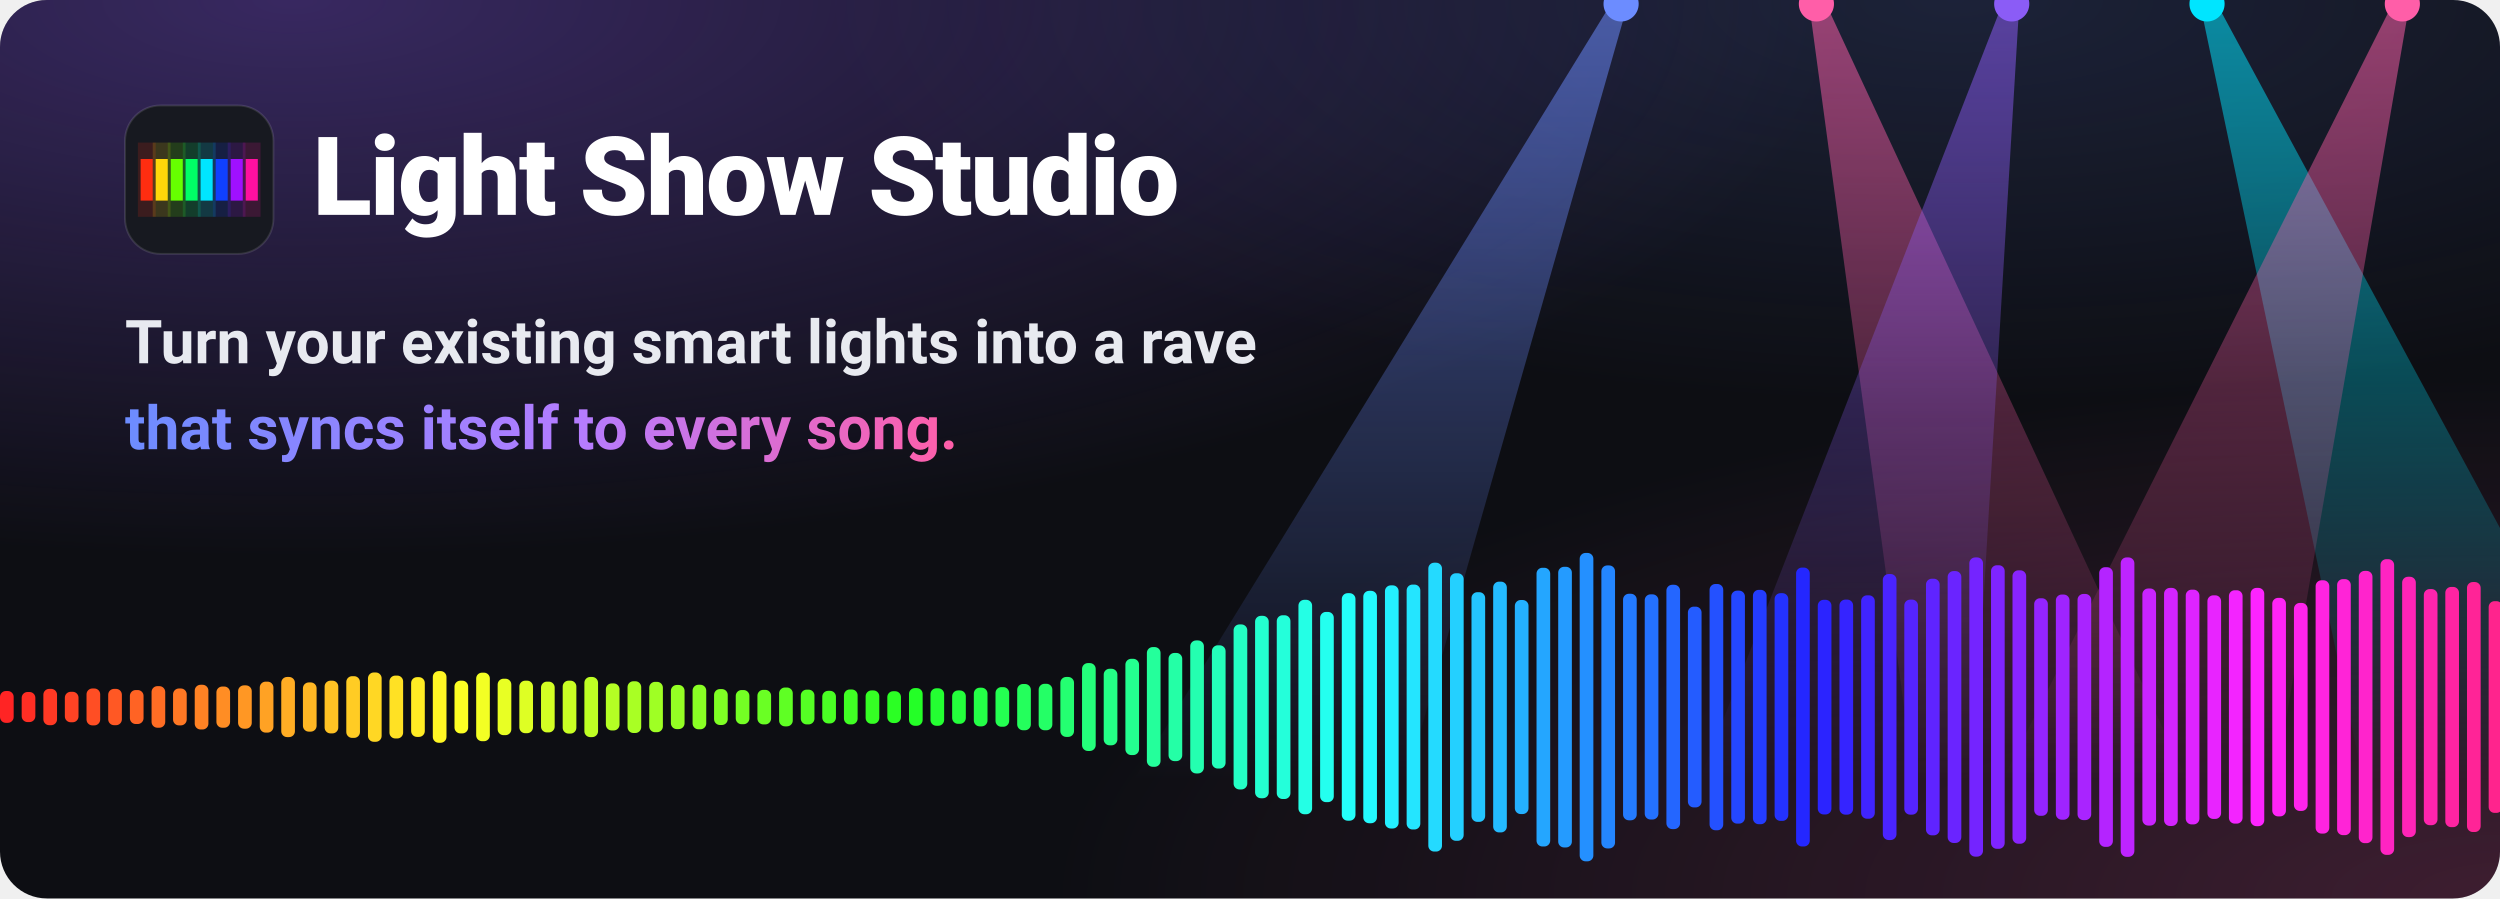
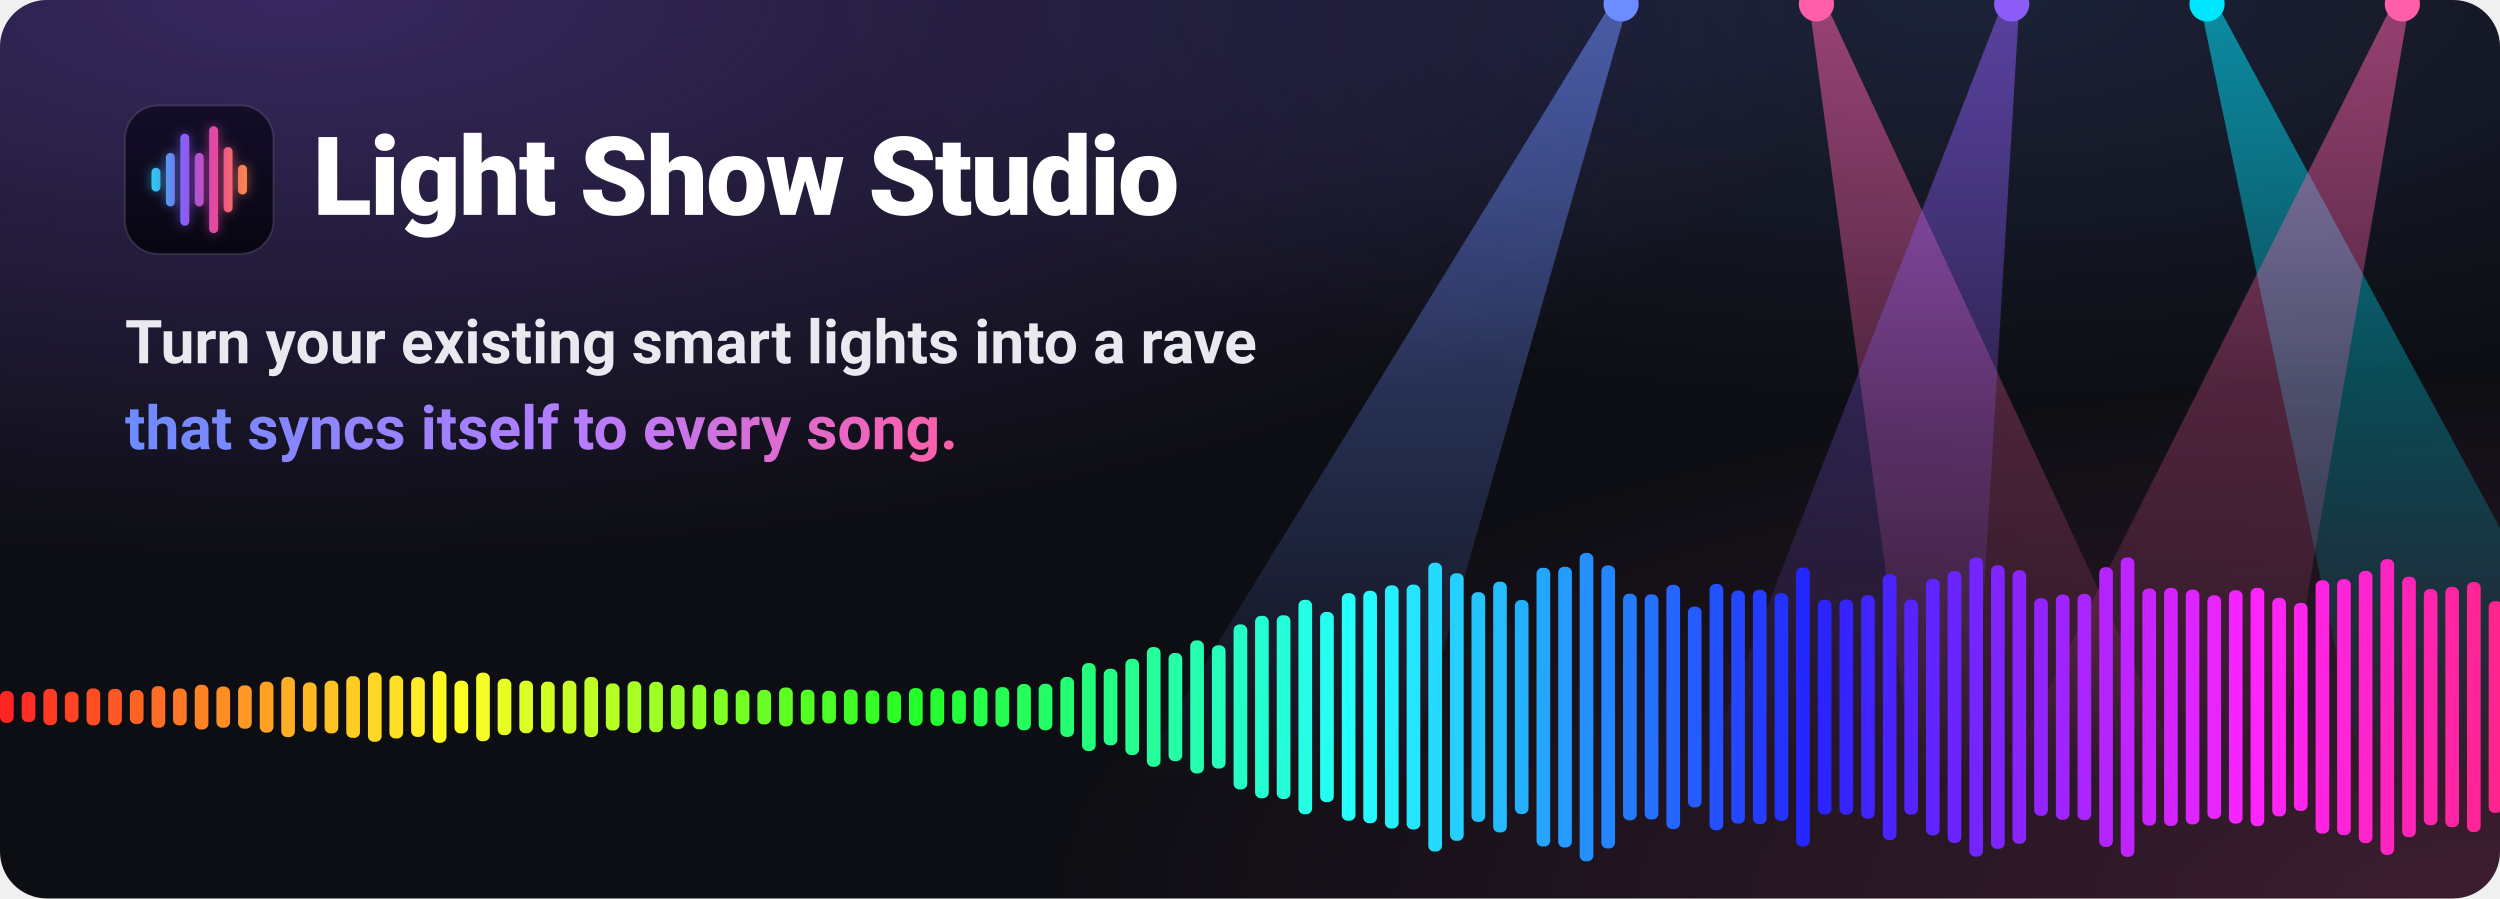
<svg xmlns="http://www.w3.org/2000/svg" viewBox="0 0 1280 460" width="1280" height="460" role="img" aria-label="Light Show Studio: turn your existing smart lights into a rave that syncs itself to every song">
  <style>@keyframes b{0%,100%{opacity:1}50%{opacity:.5}}.b{animation:b .94s ease-in-out infinite}@keyframes beam{0%,100%{opacity:.95;transform:rotate(-2.5deg)}50%{opacity:.4;transform:rotate(2.5deg)}}.beam{animation:beam 3.76s ease-in-out infinite}@media (prefers-reduced-motion:reduce){*{animation:none!important}}</style>
  <defs>
    <radialGradient id="glow0" cx="12%" cy="0%" r="62%">
      <stop offset="0" stop-color="#8b5cf6" stop-opacity="0.34" />
      <stop offset="1" stop-color="#8b5cf6" stop-opacity="0" />
    </radialGradient>
    <radialGradient id="glow1" cx="100%" cy="100%" r="58%">
      <stop offset="0" stop-color="#ff5ea8" stop-opacity="0.2" />
      <stop offset="1" stop-color="#ff5ea8" stop-opacity="0" />
    </radialGradient>
    <radialGradient id="glow2" cx="78%" cy="0%" r="45%">
      <stop offset="0" stop-color="#6c8cff" stop-opacity="0.16" />
      <stop offset="1" stop-color="#6c8cff" stop-opacity="0" />
    </radialGradient>
    <linearGradient id="beam0" x1="0" y1="0" x2="0" y2="1">
      <stop offset="0" stop-color="#6c8cff" stop-opacity=".55" />
      <stop offset="1" stop-color="#6c8cff" stop-opacity="0" />
    </linearGradient>
    <linearGradient id="beam1" x1="0" y1="0" x2="0" y2="1">
      <stop offset="0" stop-color="#ff5ea8" stop-opacity=".55" />
      <stop offset="1" stop-color="#ff5ea8" stop-opacity="0" />
    </linearGradient>
    <linearGradient id="beam2" x1="0" y1="0" x2="0" y2="1">
      <stop offset="0" stop-color="#8b5cf6" stop-opacity=".55" />
      <stop offset="1" stop-color="#8b5cf6" stop-opacity="0" />
    </linearGradient>
    <linearGradient id="beam3" x1="0" y1="0" x2="0" y2="1">
      <stop offset="0" stop-color="#00e5ff" stop-opacity=".55" />
      <stop offset="1" stop-color="#00e5ff" stop-opacity="0" />
    </linearGradient>
    <linearGradient id="beam4" x1="0" y1="0" x2="0" y2="1">
      <stop offset="0" stop-color="#ff5ea8" stop-opacity=".55" />
      <stop offset="1" stop-color="#ff5ea8" stop-opacity="0" />
    </linearGradient>
    <linearGradient id="tag" x1="0" y1="0" x2="1" y2="0">
      <stop offset="0" stop-color="#6c8cff" />
      <stop offset=".55" stop-color="#b57cff" />
      <stop offset="1" stop-color="#ff5ea8" />
    </linearGradient>
    <clipPath id="frame">
      <rect width="1280" height="460" rx="24" />
    </clipPath>
  </defs>
  <g clip-path="url(#frame)" font-family="-apple-system,BlinkMacSystemFont,'Segoe UI',Roboto,Helvetica,Arial,sans-serif">
    <rect width="1280" height="460" fill="#0d0e13" />
    <rect width="1280" height="460" fill="url(#glow0)" />
    <rect width="1280" height="460" fill="url(#glow1)" />
    <rect width="1280" height="460" fill="url(#glow2)" />
    <polygon class="beam" style="animation-delay:0.00s;transform-origin:830px 0px" points="826,0 834,0 720,400 580,400" fill="url(#beam0)" />
    <circle cx="830" cy="2" r="9" fill="#6c8cff" />
    <polygon class="beam" style="animation-delay:-0.47s;transform-origin:930px 0px" points="926,0 934,0 1120,400 980,400" fill="url(#beam1)" />
    <circle cx="930" cy="2" r="9" fill="#ff5ea8" />
    <polygon class="beam" style="animation-delay:-0.94s;transform-origin:1030px 0px" points="1026,0 1034,0 1010,400 870,400" fill="url(#beam2)" />
    <circle cx="1030" cy="2" r="9" fill="#8b5cf6" />
    <polygon class="beam" style="animation-delay:-1.41s;transform-origin:1130px 0px" points="1126,0 1134,0 1350,400 1210,400" fill="url(#beam3)" />
    <circle cx="1130" cy="2" r="9" fill="#00e5ff" />
    <polygon class="beam" style="animation-delay:-1.88s;transform-origin:1230px 0px" points="1226,0 1234,0 1165,400 1025,400" fill="url(#beam4)" />
    <circle cx="1230" cy="2" r="9" fill="#ff5ea8" />
    <rect class="b" style="animation-delay:-0.000s" x="0.0" y="353.8" width="7.0" height="16.3" rx="3" fill="#ff2424" />
    <rect class="b" style="animation-delay:-0.922s" x="11.1" y="354.3" width="7.0" height="15.4" rx="3" fill="#ff2e24" />
    <rect class="b" style="animation-delay:-0.904s" x="22.2" y="352.7" width="7.0" height="18.6" rx="3" fill="#ff3924" />
    <rect class="b" style="animation-delay:-0.886s" x="33.2" y="354.2" width="7.0" height="15.6" rx="3" fill="#ff4324" />
    <rect class="b" style="animation-delay:-0.868s" x="44.3" y="352.5" width="7.0" height="18.9" rx="3" fill="#ff4e24" />
    <rect class="b" style="animation-delay:-0.850s" x="55.4" y="352.7" width="7.0" height="18.6" rx="3" fill="#ff5824" />
    <rect class="b" style="animation-delay:-0.832s" x="66.5" y="353.3" width="7.0" height="17.4" rx="3" fill="#ff6324" />
    <rect class="b" style="animation-delay:-0.814s" x="77.6" y="351.3" width="7.0" height="21.3" rx="3" fill="#ff6d24" />
    <rect class="b" style="animation-delay:-0.796s" x="88.6" y="352.5" width="7.0" height="18.9" rx="3" fill="#ff7824" />
    <rect class="b" style="animation-delay:-0.778s" x="99.7" y="350.6" width="7.0" height="22.9" rx="3" fill="#ff8224" />
    <rect class="b" style="animation-delay:-0.760s" x="110.8" y="351.5" width="7.0" height="21.1" rx="3" fill="#ff8d24" />
    <rect class="b" style="animation-delay:-0.742s" x="121.9" y="350.9" width="7.0" height="22.2" rx="3" fill="#ff9724" />
    <rect class="b" style="animation-delay:-0.724s" x="133.0" y="349.0" width="7.0" height="26.1" rx="3" fill="#ffa224" />
    <rect class="b" style="animation-delay:-0.706s" x="144.0" y="346.6" width="7.0" height="30.8" rx="3" fill="#ffad24" />
    <rect class="b" style="animation-delay:-0.688s" x="155.1" y="349.4" width="7.0" height="25.2" rx="3" fill="#ffb724" />
    <rect class="b" style="animation-delay:-0.670s" x="166.2" y="348.5" width="7.0" height="27.0" rx="3" fill="#ffc224" />
    <rect class="b" style="animation-delay:-0.652s" x="177.3" y="346.2" width="7.0" height="31.6" rx="3" fill="#ffcc24" />
    <rect class="b" style="animation-delay:-0.634s" x="188.4" y="344.3" width="7.0" height="35.5" rx="3" fill="#ffd724" />
    <rect class="b" style="animation-delay:-0.616s" x="199.4" y="345.9" width="7.0" height="32.2" rx="3" fill="#ffe124" />
    <rect class="b" style="animation-delay:-0.598s" x="210.5" y="346.7" width="7.0" height="30.6" rx="3" fill="#ffec24" />
    <rect class="b" style="animation-delay:-0.580s" x="221.6" y="343.6" width="7.0" height="36.7" rx="3" fill="#fff624" />
    <rect class="b" style="animation-delay:-0.562s" x="232.7" y="348.5" width="7.0" height="27.0" rx="3" fill="#fdff24" />
    <rect class="b" style="animation-delay:-0.544s" x="243.8" y="344.4" width="7.0" height="35.1" rx="3" fill="#f3ff24" />
    <rect class="b" style="animation-delay:-0.526s" x="254.8" y="347.5" width="7.0" height="28.9" rx="3" fill="#e8ff24" />
    <rect class="b" style="animation-delay:-0.508s" x="265.9" y="348.5" width="7.0" height="26.9" rx="3" fill="#deff24" />
    <rect class="b" style="animation-delay:-0.490s" x="277.0" y="349.0" width="7.0" height="26.0" rx="3" fill="#d3ff24" />
    <rect class="b" style="animation-delay:-0.472s" x="288.1" y="348.5" width="7.0" height="27.1" rx="3" fill="#c9ff24" />
    <rect class="b" style="animation-delay:-0.454s" x="299.2" y="346.6" width="7.0" height="30.8" rx="3" fill="#beff24" />
    <rect class="b" style="animation-delay:-0.436s" x="310.2" y="349.9" width="7.0" height="24.1" rx="3" fill="#b4ff24" />
    <rect class="b" style="animation-delay:-0.418s" x="321.3" y="348.8" width="7.0" height="26.5" rx="3" fill="#a9ff24" />
    <rect class="b" style="animation-delay:-0.400s" x="332.4" y="349.1" width="7.0" height="25.8" rx="3" fill="#9fff24" />
    <rect class="b" style="animation-delay:-0.382s" x="343.5" y="350.7" width="7.0" height="22.6" rx="3" fill="#94ff24" />
    <rect class="b" style="animation-delay:-0.364s" x="354.6" y="350.6" width="7.0" height="22.8" rx="3" fill="#89ff24" />
    <rect class="b" style="animation-delay:-0.346s" x="365.6" y="352.8" width="7.0" height="18.4" rx="3" fill="#7fff24" />
    <rect class="b" style="animation-delay:-0.328s" x="376.7" y="353.3" width="7.0" height="17.5" rx="3" fill="#74ff24" />
    <rect class="b" style="animation-delay:-0.310s" x="387.8" y="353.2" width="7.0" height="17.7" rx="3" fill="#6aff24" />
    <rect class="b" style="animation-delay:-0.292s" x="398.9" y="352.0" width="7.0" height="19.9" rx="3" fill="#5fff24" />
    <rect class="b" style="animation-delay:-0.274s" x="410.0" y="353.1" width="7.0" height="17.8" rx="3" fill="#55ff24" />
    <rect class="b" style="animation-delay:-0.256s" x="421.0" y="353.7" width="7.0" height="16.7" rx="3" fill="#4aff24" />
    <rect class="b" style="animation-delay:-0.238s" x="432.1" y="353.0" width="7.0" height="17.9" rx="3" fill="#40ff24" />
    <rect class="b" style="animation-delay:-0.220s" x="443.2" y="353.5" width="7.0" height="17.1" rx="3" fill="#35ff24" />
    <rect class="b" style="animation-delay:-0.202s" x="454.3" y="353.9" width="7.0" height="16.3" rx="3" fill="#2bff24" />
    <rect class="b" style="animation-delay:-0.184s" x="465.4" y="352.3" width="7.0" height="19.3" rx="3" fill="#24ff27" />
    <rect class="b" style="animation-delay:-0.166s" x="476.4" y="352.4" width="7.0" height="19.2" rx="3" fill="#24ff32" />
    <rect class="b" style="animation-delay:-0.148s" x="487.5" y="353.5" width="7.0" height="17.1" rx="3" fill="#24ff3c" />
    <rect class="b" style="animation-delay:-0.130s" x="498.6" y="352.1" width="7.0" height="19.8" rx="3" fill="#24ff47" />
    <rect class="b" style="animation-delay:-0.112s" x="509.7" y="351.8" width="7.0" height="20.3" rx="3" fill="#24ff51" />
    <rect class="b" style="animation-delay:-0.094s" x="520.8" y="350.2" width="7.0" height="23.7" rx="3" fill="#24ff5c" />
    <rect class="b" style="animation-delay:-0.076s" x="531.8" y="350.1" width="7.0" height="23.8" rx="3" fill="#24ff66" />
    <rect class="b" style="animation-delay:-0.058s" x="542.9" y="346.6" width="7.0" height="30.7" rx="3" fill="#24ff71" />
    <rect class="b" style="animation-delay:-0.040s" x="554.0" y="339.5" width="7.0" height="45.0" rx="3" fill="#24ff7b" />
    <rect class="b" style="animation-delay:-0.022s" x="565.1" y="342.4" width="7.0" height="39.2" rx="3" fill="#24ff86" />
    <rect class="b" style="animation-delay:-0.004s" x="576.2" y="337.3" width="7.0" height="49.3" rx="3" fill="#24ff90" />
    <rect class="b" style="animation-delay:-0.926s" x="587.2" y="331.3" width="7.0" height="61.3" rx="3" fill="#24ff9b" />
    <rect class="b" style="animation-delay:-0.908s" x="598.3" y="334.3" width="7.0" height="55.4" rx="3" fill="#24ffa6" />
    <rect class="b" style="animation-delay:-0.890s" x="609.4" y="327.9" width="7.0" height="68.1" rx="3" fill="#24ffb0" />
    <rect class="b" style="animation-delay:-0.872s" x="620.5" y="330.4" width="7.0" height="63.1" rx="3" fill="#24ffbb" />
    <rect class="b" style="animation-delay:-0.854s" x="631.6" y="319.7" width="7.0" height="84.5" rx="3" fill="#24ffc5" />
    <rect class="b" style="animation-delay:-0.836s" x="642.6" y="315.3" width="7.0" height="93.4" rx="3" fill="#24ffd0" />
    <rect class="b" style="animation-delay:-0.818s" x="653.7" y="315.0" width="7.0" height="94.1" rx="3" fill="#24ffda" />
    <rect class="b" style="animation-delay:-0.800s" x="664.8" y="307.1" width="7.0" height="109.8" rx="3" fill="#24ffe5" />
    <rect class="b" style="animation-delay:-0.782s" x="675.9" y="313.3" width="7.0" height="97.4" rx="3" fill="#24ffef" />
    <rect class="b" style="animation-delay:-0.764s" x="687.0" y="303.7" width="7.0" height="116.5" rx="3" fill="#24fffa" />
    <rect class="b" style="animation-delay:-0.746s" x="698.0" y="302.5" width="7.0" height="119.0" rx="3" fill="#24faff" />
    <rect class="b" style="animation-delay:-0.728s" x="709.1" y="299.7" width="7.0" height="124.5" rx="3" fill="#24efff" />
    <rect class="b" style="animation-delay:-0.710s" x="720.2" y="299.3" width="7.0" height="125.4" rx="3" fill="#24e5ff" />
    <rect class="b" style="animation-delay:-0.692s" x="731.3" y="288.1" width="7.0" height="147.9" rx="3" fill="#24daff" />
    <rect class="b" style="animation-delay:-0.674s" x="742.4" y="293.5" width="7.0" height="137.0" rx="3" fill="#24d0ff" />
    <rect class="b" style="animation-delay:-0.656s" x="753.4" y="303.2" width="7.0" height="117.6" rx="3" fill="#24c5ff" />
    <rect class="b" style="animation-delay:-0.638s" x="764.5" y="297.8" width="7.0" height="128.4" rx="3" fill="#24bbff" />
    <rect class="b" style="animation-delay:-0.620s" x="775.6" y="307.2" width="7.0" height="109.6" rx="3" fill="#24b0ff" />
    <rect class="b" style="animation-delay:-0.602s" x="786.7" y="290.7" width="7.0" height="142.7" rx="3" fill="#24a6ff" />
    <rect class="b" style="animation-delay:-0.584s" x="797.8" y="290.2" width="7.0" height="143.7" rx="3" fill="#249bff" />
    <rect class="b" style="animation-delay:-0.566s" x="808.8" y="283.1" width="7.0" height="157.9" rx="3" fill="#2490ff" />
    <rect class="b" style="animation-delay:-0.548s" x="819.9" y="289.5" width="7.0" height="144.9" rx="3" fill="#2486ff" />
    <rect class="b" style="animation-delay:-0.530s" x="831.0" y="304.0" width="7.0" height="116.0" rx="3" fill="#247bff" />
    <rect class="b" style="animation-delay:-0.512s" x="842.1" y="304.3" width="7.0" height="115.3" rx="3" fill="#2471ff" />
    <rect class="b" style="animation-delay:-0.494s" x="853.2" y="299.4" width="7.0" height="125.1" rx="3" fill="#2466ff" />
    <rect class="b" style="animation-delay:-0.476s" x="864.2" y="310.6" width="7.0" height="102.8" rx="3" fill="#245cff" />
    <rect class="b" style="animation-delay:-0.458s" x="875.3" y="299.0" width="7.0" height="126.1" rx="3" fill="#2451ff" />
    <rect class="b" style="animation-delay:-0.440s" x="886.4" y="302.4" width="7.0" height="119.3" rx="3" fill="#2447ff" />
    <rect class="b" style="animation-delay:-0.422s" x="897.5" y="302.0" width="7.0" height="120.0" rx="3" fill="#243cff" />
    <rect class="b" style="animation-delay:-0.404s" x="908.6" y="303.7" width="7.0" height="116.6" rx="3" fill="#2432ff" />
    <rect class="b" style="animation-delay:-0.386s" x="919.6" y="290.6" width="7.0" height="142.8" rx="3" fill="#2427ff" />
    <rect class="b" style="animation-delay:-0.368s" x="930.7" y="307.1" width="7.0" height="109.9" rx="3" fill="#2b24ff" />
    <rect class="b" style="animation-delay:-0.350s" x="941.8" y="307.0" width="7.0" height="110.1" rx="3" fill="#3524ff" />
    <rect class="b" style="animation-delay:-0.332s" x="952.9" y="304.8" width="7.0" height="114.4" rx="3" fill="#4024ff" />
    <rect class="b" style="animation-delay:-0.314s" x="964.0" y="293.9" width="7.0" height="136.2" rx="3" fill="#4a24ff" />
    <rect class="b" style="animation-delay:-0.296s" x="975.0" y="307.0" width="7.0" height="110.1" rx="3" fill="#5524ff" />
    <rect class="b" style="animation-delay:-0.278s" x="986.1" y="296.3" width="7.0" height="131.4" rx="3" fill="#5f24ff" />
    <rect class="b" style="animation-delay:-0.260s" x="997.2" y="292.4" width="7.0" height="139.2" rx="3" fill="#6a24ff" />
    <rect class="b" style="animation-delay:-0.242s" x="1008.3" y="285.4" width="7.0" height="153.2" rx="3" fill="#7424ff" />
    <rect class="b" style="animation-delay:-0.224s" x="1019.4" y="289.4" width="7.0" height="145.2" rx="3" fill="#7f24ff" />
    <rect class="b" style="animation-delay:-0.206s" x="1030.4" y="292.0" width="7.0" height="140.0" rx="3" fill="#8924ff" />
    <rect class="b" style="animation-delay:-0.188s" x="1041.5" y="306.3" width="7.0" height="111.4" rx="3" fill="#9424ff" />
    <rect class="b" style="animation-delay:-0.170s" x="1052.6" y="304.4" width="7.0" height="115.3" rx="3" fill="#9f24ff" />
    <rect class="b" style="animation-delay:-0.152s" x="1063.7" y="304.1" width="7.0" height="115.8" rx="3" fill="#a924ff" />
    <rect class="b" style="animation-delay:-0.134s" x="1074.8" y="290.4" width="7.0" height="143.2" rx="3" fill="#b424ff" />
    <rect class="b" style="animation-delay:-0.116s" x="1085.8" y="285.4" width="7.0" height="153.3" rx="3" fill="#be24ff" />
    <rect class="b" style="animation-delay:-0.098s" x="1096.9" y="301.3" width="7.0" height="121.4" rx="3" fill="#c924ff" />
    <rect class="b" style="animation-delay:-0.080s" x="1108.0" y="301.0" width="7.0" height="121.9" rx="3" fill="#d324ff" />
    <rect class="b" style="animation-delay:-0.062s" x="1119.1" y="301.9" width="7.0" height="120.2" rx="3" fill="#de24ff" />
    <rect class="b" style="animation-delay:-0.044s" x="1130.2" y="304.8" width="7.0" height="114.5" rx="3" fill="#e824ff" />
    <rect class="b" style="animation-delay:-0.026s" x="1141.2" y="302.2" width="7.0" height="119.5" rx="3" fill="#f324ff" />
    <rect class="b" style="animation-delay:-0.008s" x="1152.3" y="301.0" width="7.0" height="122.0" rx="3" fill="#fd24ff" />
    <rect class="b" style="animation-delay:-0.930s" x="1163.4" y="306.1" width="7.0" height="111.9" rx="3" fill="#ff24f6" />
    <rect class="b" style="animation-delay:-0.912s" x="1174.5" y="308.7" width="7.0" height="106.5" rx="3" fill="#ff24ec" />
    <rect class="b" style="animation-delay:-0.894s" x="1185.6" y="297.1" width="7.0" height="129.7" rx="3" fill="#ff24e1" />
    <rect class="b" style="animation-delay:-0.876s" x="1196.6" y="296.5" width="7.0" height="131.1" rx="3" fill="#ff24d7" />
    <rect class="b" style="animation-delay:-0.858s" x="1207.7" y="292.3" width="7.0" height="139.4" rx="3" fill="#ff24cc" />
    <rect class="b" style="animation-delay:-0.840s" x="1218.8" y="286.3" width="7.0" height="151.4" rx="3" fill="#ff24c2" />
    <rect class="b" style="animation-delay:-0.822s" x="1229.9" y="295.3" width="7.0" height="133.3" rx="3" fill="#ff24b7" />
    <rect class="b" style="animation-delay:-0.804s" x="1241.0" y="301.6" width="7.0" height="120.9" rx="3" fill="#ff24ad" />
    <rect class="b" style="animation-delay:-0.786s" x="1252.0" y="300.5" width="7.0" height="123.0" rx="3" fill="#ff24a2" />
    <rect class="b" style="animation-delay:-0.768s" x="1263.1" y="298.0" width="7.0" height="128.0" rx="3" fill="#ff2497" />
    <rect class="b" style="animation-delay:-0.750s" x="1274.2" y="307.8" width="7.0" height="108.4" rx="3" fill="#ff248d" />
-     <rect x="64" y="54" width="76" height="76" rx="18.2" fill="#171920" stroke="#ffffff" stroke-opacity=".12" />
-     <rect x="72.0" y="81.4" width="6.2" height="21.3" fill="#ff2d10" />
-     <rect x="70.6" y="73.0" width="9.1" height="38.0" fill="#ff2d10" opacity=".16" />
-     <rect x="79.7" y="81.4" width="6.2" height="21.3" fill="#ffd60a" />
-     <rect x="78.2" y="73.0" width="9.1" height="38.0" fill="#ffd60a" opacity=".16" />
-     <rect x="87.4" y="81.4" width="6.2" height="21.3" fill="#66ff00" />
-     <rect x="85.9" y="73.0" width="9.1" height="38.0" fill="#66ff00" opacity=".16" />
-     <rect x="95.0" y="81.4" width="6.2" height="21.3" fill="#00ff66" />
-     <rect x="93.6" y="73.0" width="9.1" height="38.0" fill="#00ff66" opacity=".16" />
-     <rect x="102.7" y="81.4" width="6.2" height="21.3" fill="#00e5ff" />
-     <rect x="101.3" y="73.0" width="9.1" height="38.0" fill="#00e5ff" opacity=".16" />
-     <rect x="110.4" y="81.4" width="6.2" height="21.3" fill="#1040ff" />
-     <rect x="109.0" y="73.0" width="9.1" height="38.0" fill="#1040ff" opacity=".16" />
-     <rect x="118.1" y="81.4" width="6.2" height="21.3" fill="#a010ff" />
-     <rect x="116.6" y="73.0" width="9.1" height="38.0" fill="#a010ff" opacity=".16" />
-     <rect x="125.8" y="81.4" width="6.2" height="21.3" fill="#ff10a0" />
-     <rect x="124.3" y="73.0" width="9.1" height="38.0" fill="#ff10a0" opacity=".16" />
+     <defs>
+       <linearGradient id="logoSky" x1="0" y1="0" x2="0" y2="1">
+         <stop offset="0" stop-color="#130d29" />
+         <stop offset="1" stop-color="#080612" />
+       </linearGradient>
+       <linearGradient id="logoBars" gradientUnits="userSpaceOnUse" x1="76.2" y1="0" x2="127.8" y2="0">
+         <stop offset="0" stop-color="#21d4ed" />
+         <stop offset=".36" stop-color="#8c5cf5" />
+         <stop offset=".68" stop-color="#ed4799" />
+         <stop offset="1" stop-color="#fa913d" />
+       </linearGradient>
+       <filter id="logoGlow" x="-30%" y="-30%" width="160%" height="160%">
+         <feGaussianBlur stdDeviation="2.7" />
+       </filter>
+     </defs>
+     <rect x="64" y="54" width="76" height="76" rx="17.1" fill="url(#logoSky)" stroke="#ffffff" stroke-opacity=".12" />
+     <g fill="url(#logoBars)">
+       <g filter="url(#logoGlow)" opacity=".6">
+         <rect x="77.56" y="85.92" width="4.58" height="12.16" rx="2.29" />
+         <rect x="84.95" y="78.32" width="4.58" height="27.36" rx="2.29" />
+         <rect x="92.33" y="68.44" width="4.58" height="47.12" rx="2.29" />
+         <rect x="99.71" y="78.32" width="4.58" height="27.36" rx="2.29" />
+         <rect x="107.09" y="64.64" width="4.58" height="54.72" rx="2.29" />
+         <rect x="114.48" y="75.28" width="4.58" height="33.44" rx="2.29" />
+         <rect x="121.86" y="84.40" width="4.58" height="15.20" rx="2.29" />
+       </g>
+       <rect x="77.56" y="85.92" width="4.58" height="12.16" rx="2.29" />
+       <rect x="84.95" y="78.32" width="4.58" height="27.36" rx="2.29" />
+       <rect x="92.33" y="68.44" width="4.58" height="47.12" rx="2.29" />
+       <rect x="99.71" y="78.32" width="4.58" height="27.36" rx="2.29" />
+       <rect x="107.09" y="64.64" width="4.58" height="54.72" rx="2.29" />
+       <rect x="114.48" y="75.28" width="4.58" height="33.44" rx="2.29" />
+       <rect x="121.86" y="84.40" width="4.58" height="15.20" rx="2.29" />
+     </g>
    <text x="160" y="110" font-size="56" font-weight="800" fill="#fff" letter-spacing="-1">Light Show Studio</text>
    <text x="64" y="186" font-size="31" font-weight="600" fill="#e8eaf0">Turn your existing smart lights into a rave</text>
    <text x="64" y="230" font-size="31" font-weight="600" fill="url(#tag)">that syncs itself to every song.</text>
  </g>
</svg>
